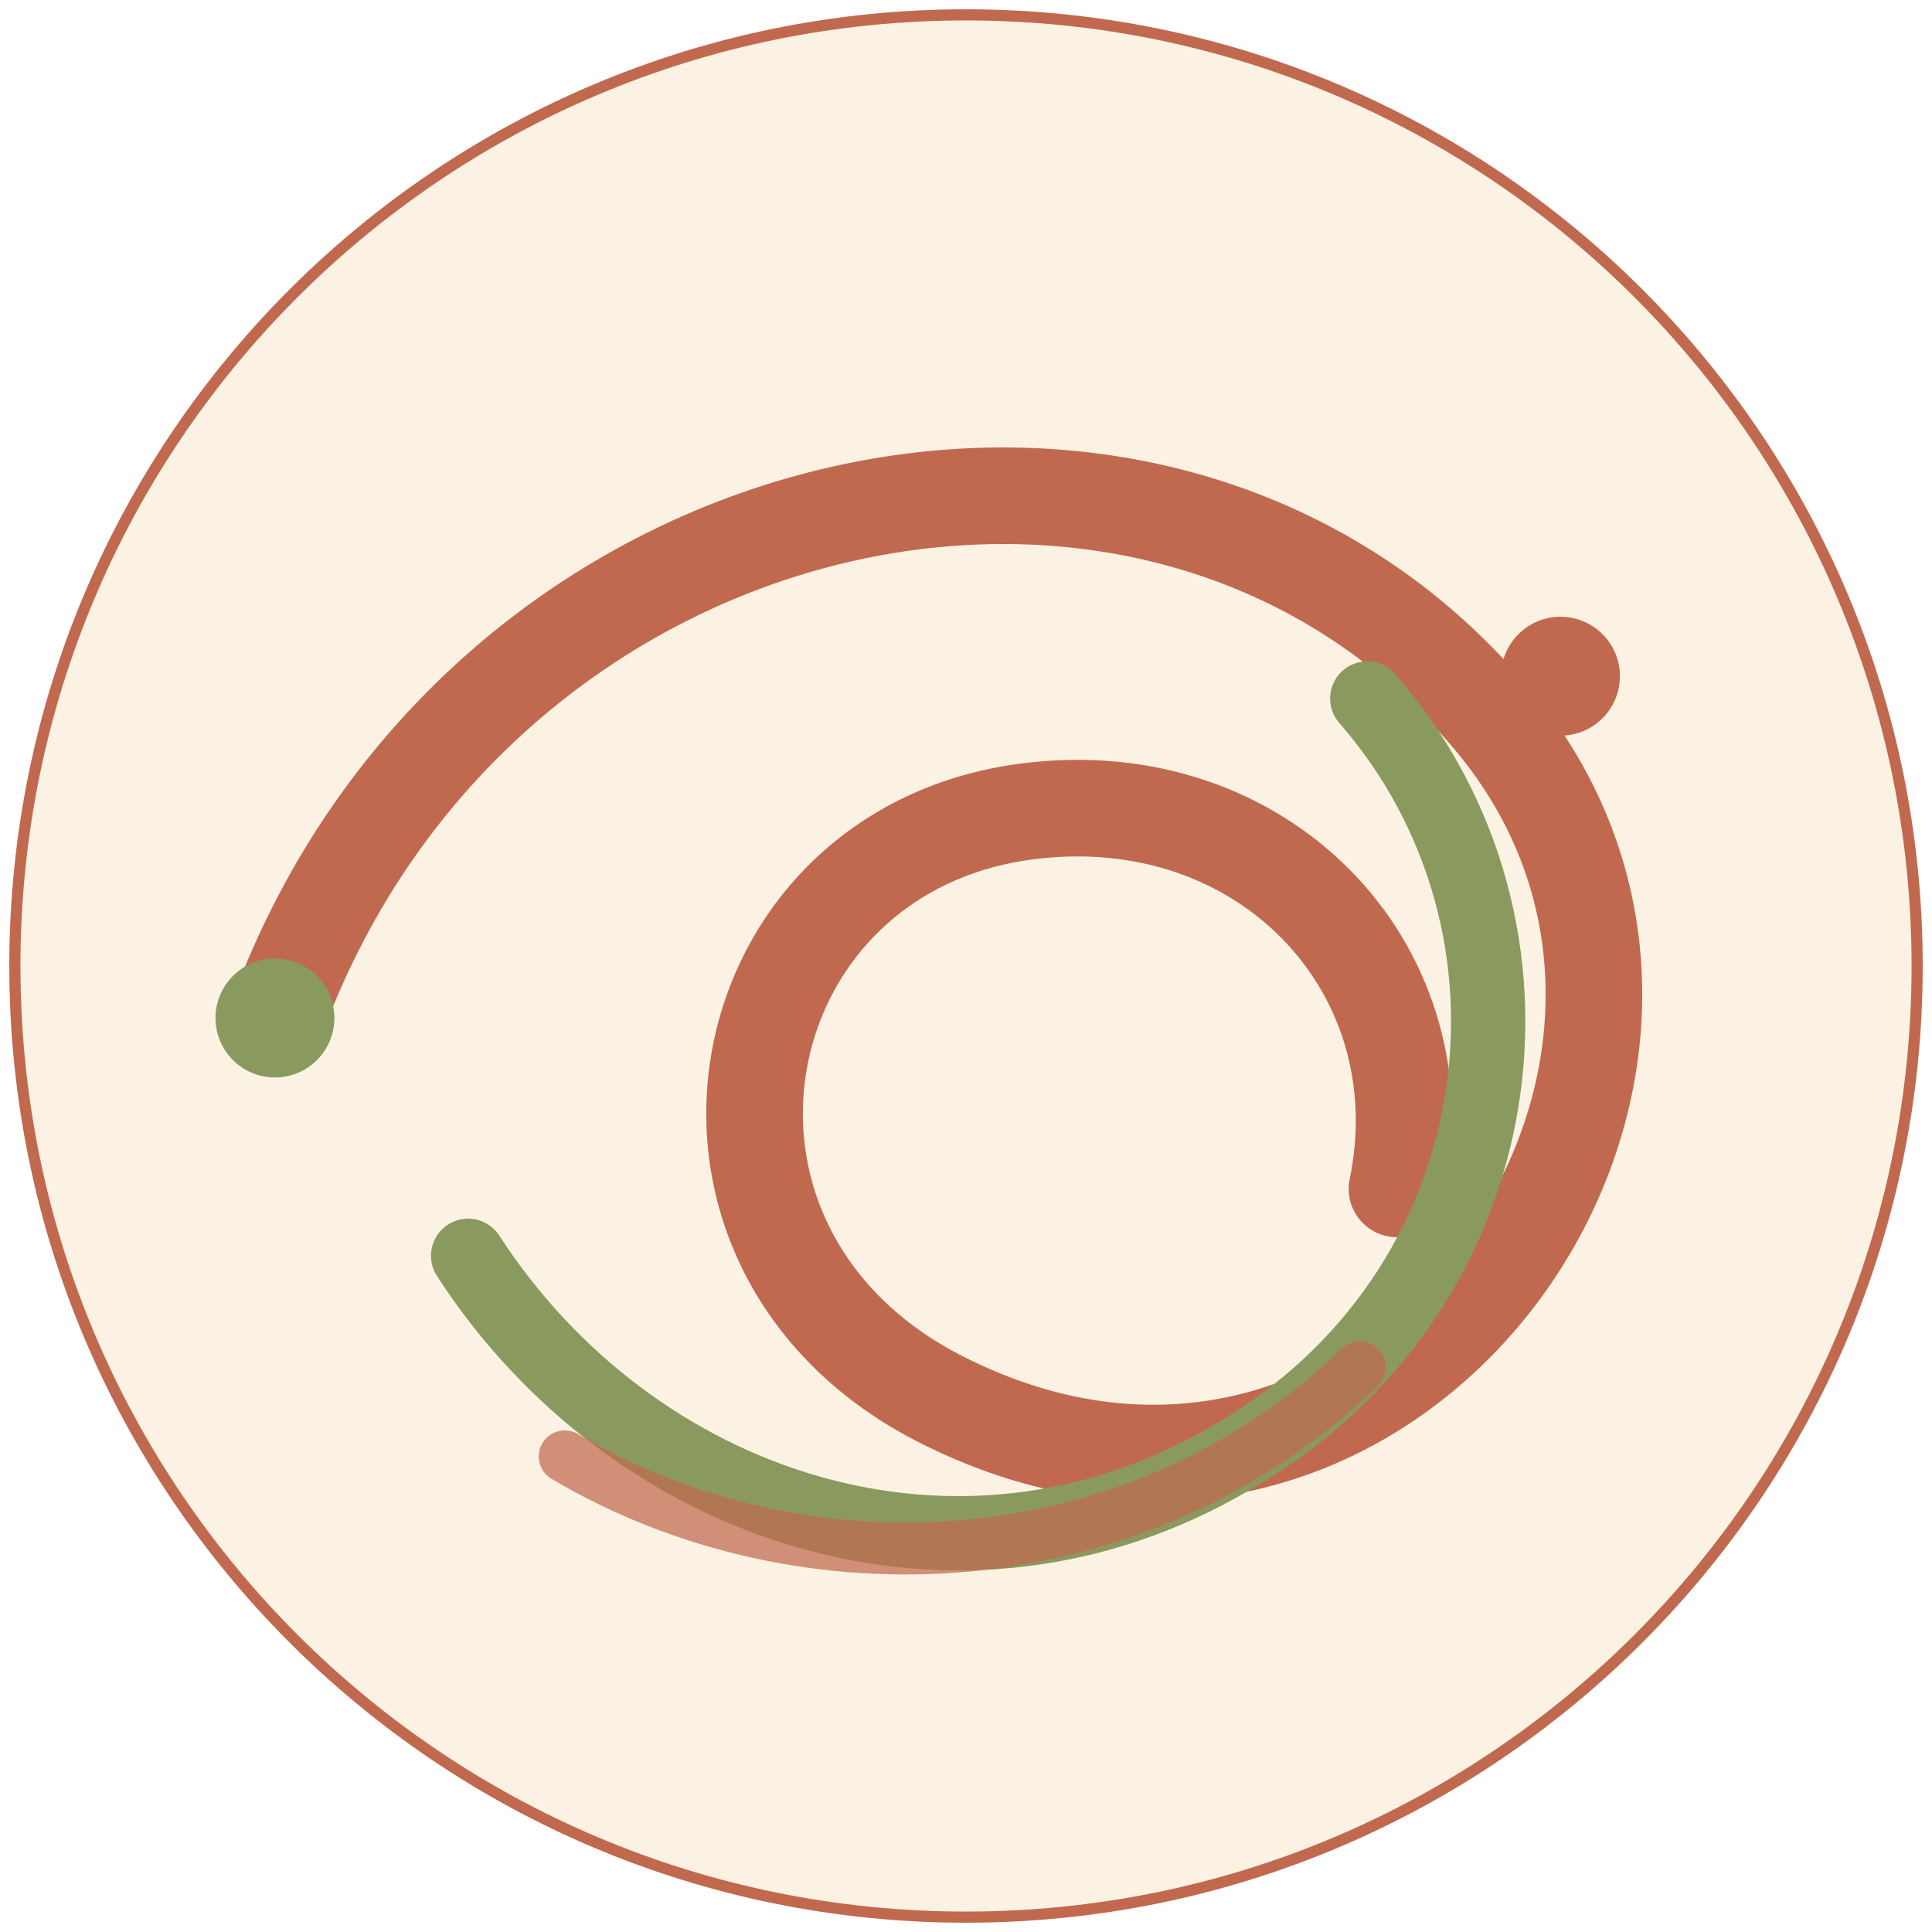
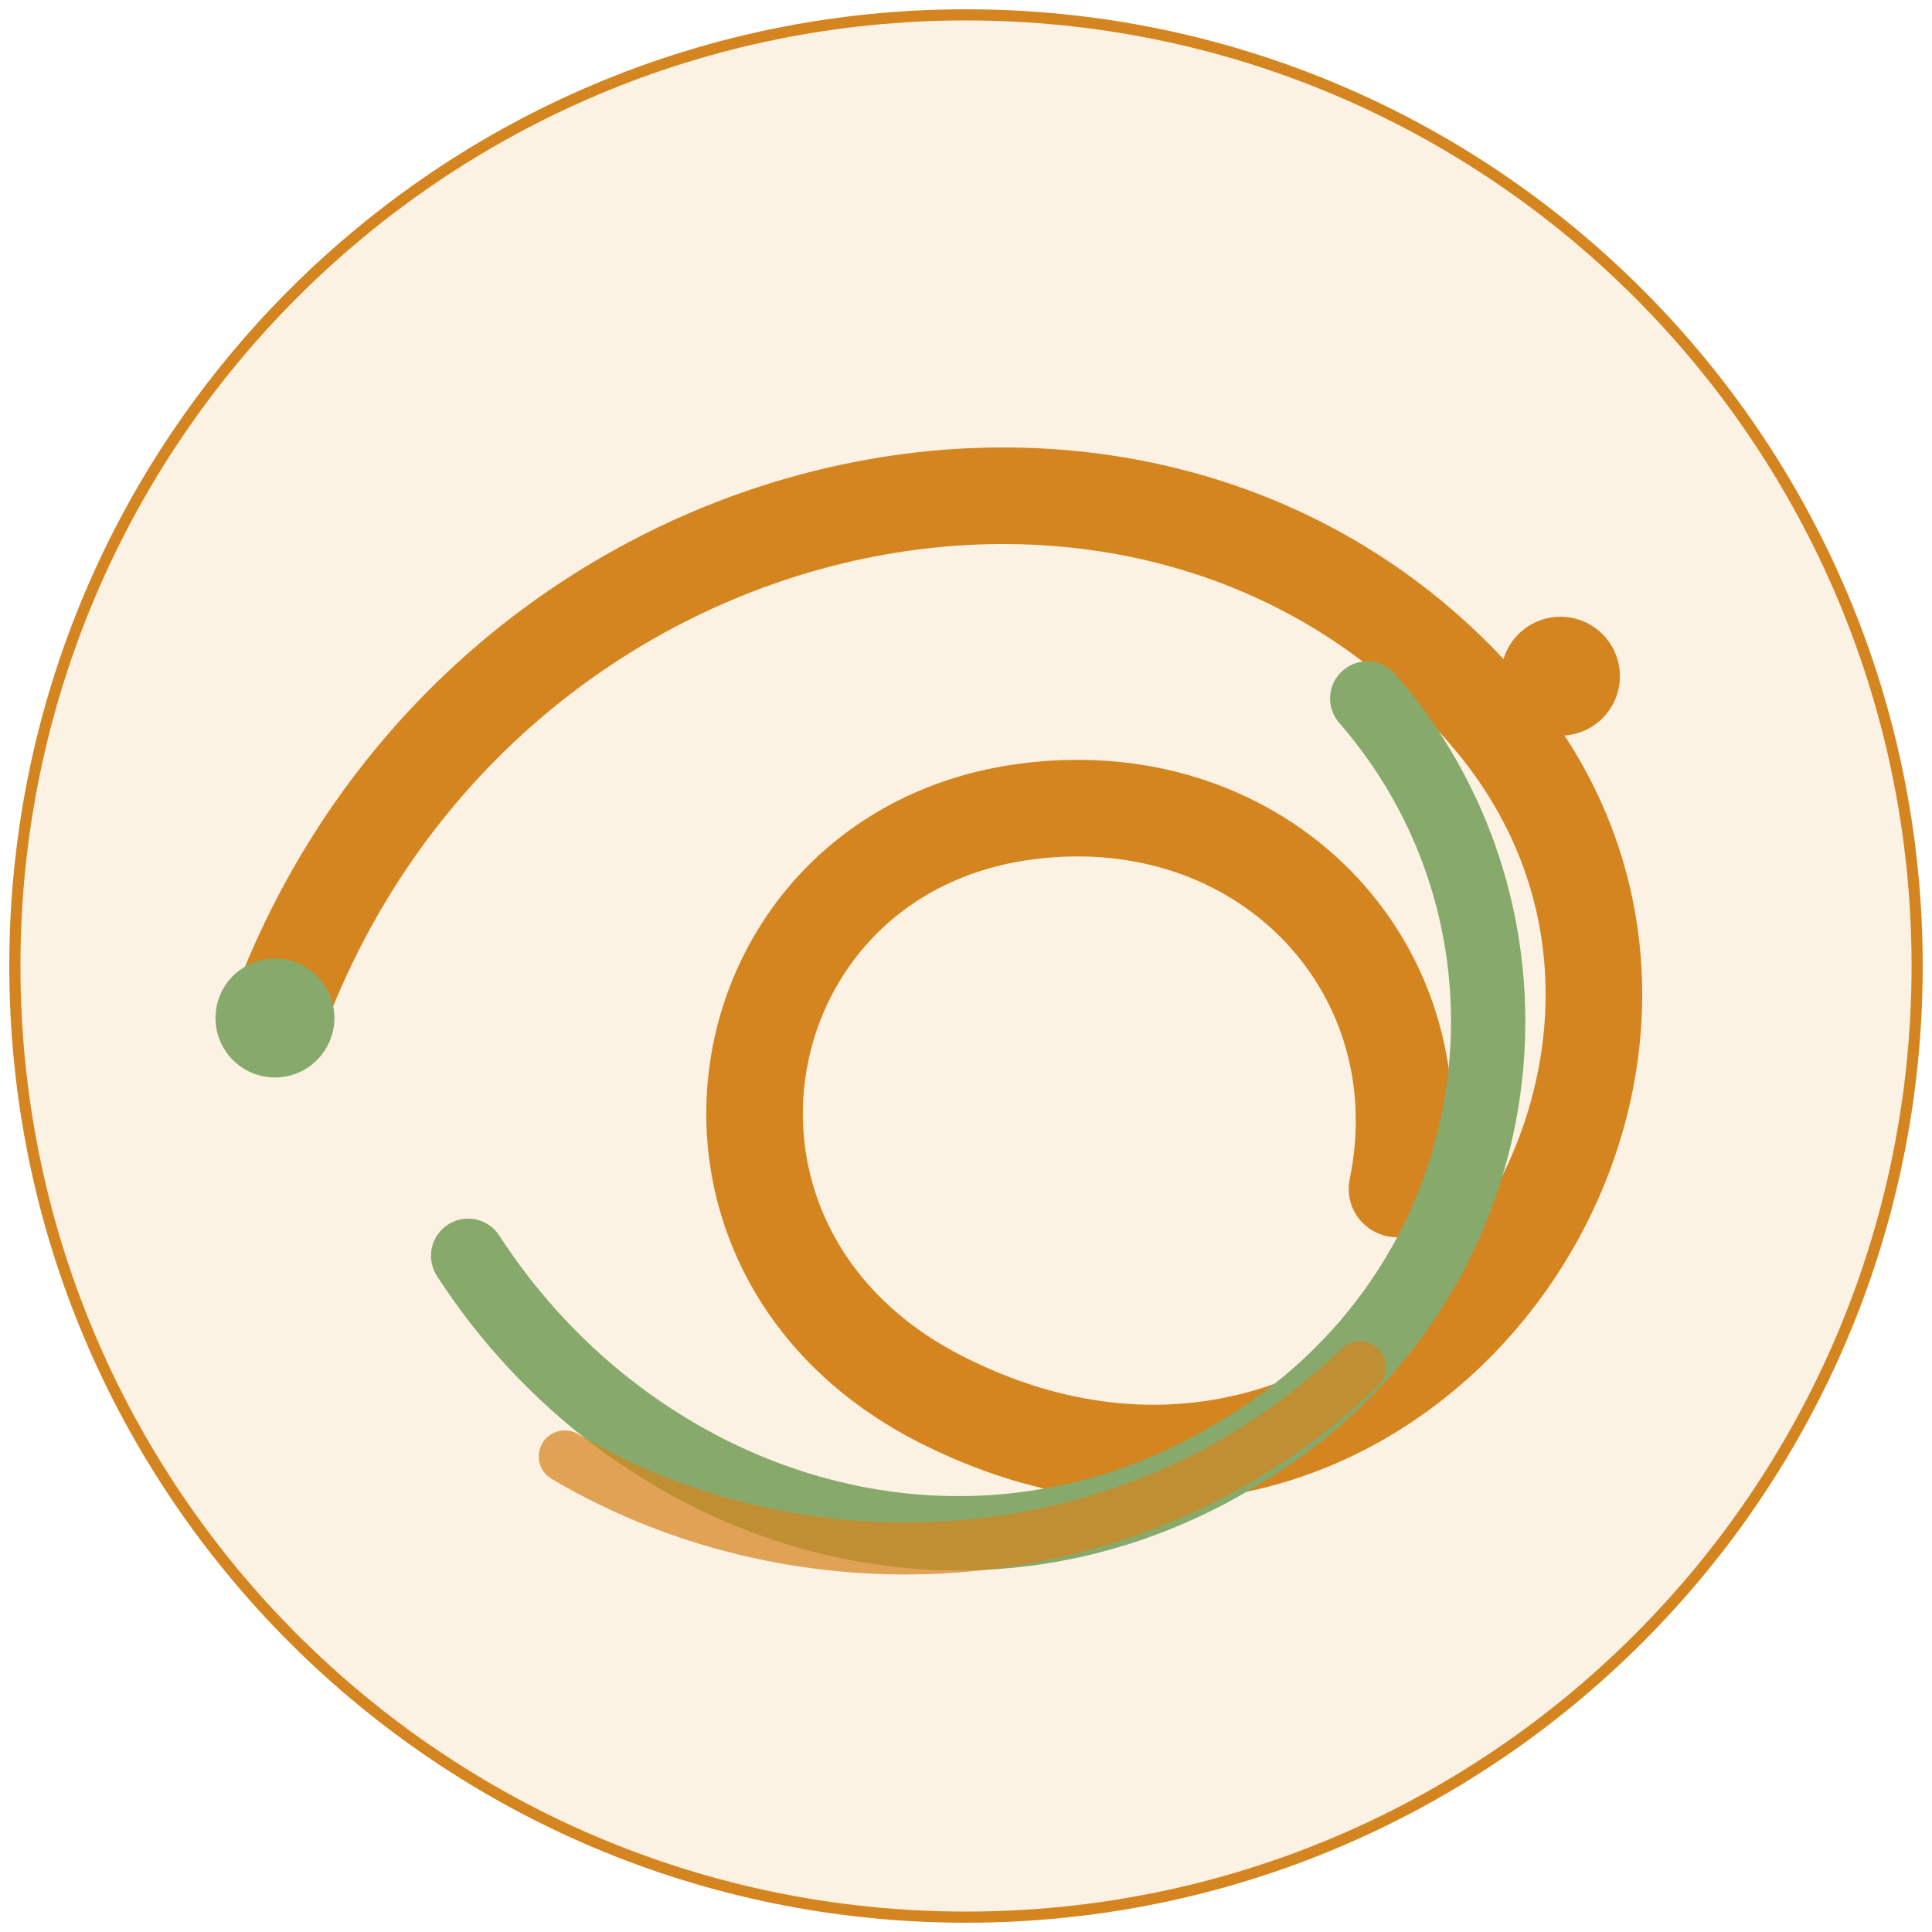
<svg xmlns="http://www.w3.org/2000/svg" width="64" height="64" viewBox="210 35 260 260" role="img">
-   <circle cx="340" cy="165" r="128" fill="#FBF2E4" stroke="#C1694F" stroke-width="1.5" />
-   <path d="M248 170c28-72 119-91 163-38 39 47-13 121-73 92-42-20-31-76 12-80 31-3 54 22 48 51" fill="none" stroke="#C1694F" stroke-width="13" stroke-linecap="round" />
-   <path d="M273 204c22 34 66 49 103 27 38-22 45-71 18-102" fill="none" stroke="#8A9A5F" stroke-width="10" stroke-linecap="round" />
-   <path d="M286 231c32 19 77 17 107-12" fill="none" stroke="#C1694F" stroke-width="7" stroke-linecap="round" opacity="0.72" />
-   <circle cx="247" cy="172" r="8" fill="#8A9A5F" />
-   <circle cx="420" cy="126" r="8" fill="#C1694F" />
+   <circle cx="340" cy="165" r="128" fill="#FBF2E4" stroke="#D5851F" stroke-width="1.5" />
+   <path d="M248 170c28-72 119-91 163-38 39 47-13 121-73 92-42-20-31-76 12-80 31-3 54 22 48 51" fill="none" stroke="#D5851F" stroke-width="13" stroke-linecap="round" />
+   <path d="M273 204c22 34 66 49 103 27 38-22 45-71 18-102" fill="none" stroke="#87A96B" stroke-width="10" stroke-linecap="round" />
+   <path d="M286 231c32 19 77 17 107-12" fill="none" stroke="#D5851F" stroke-width="7" stroke-linecap="round" opacity="0.72" />
+   <circle cx="247" cy="172" r="8" fill="#87A96B" />
+   <circle cx="420" cy="126" r="8" fill="#D5851F" />
</svg>
